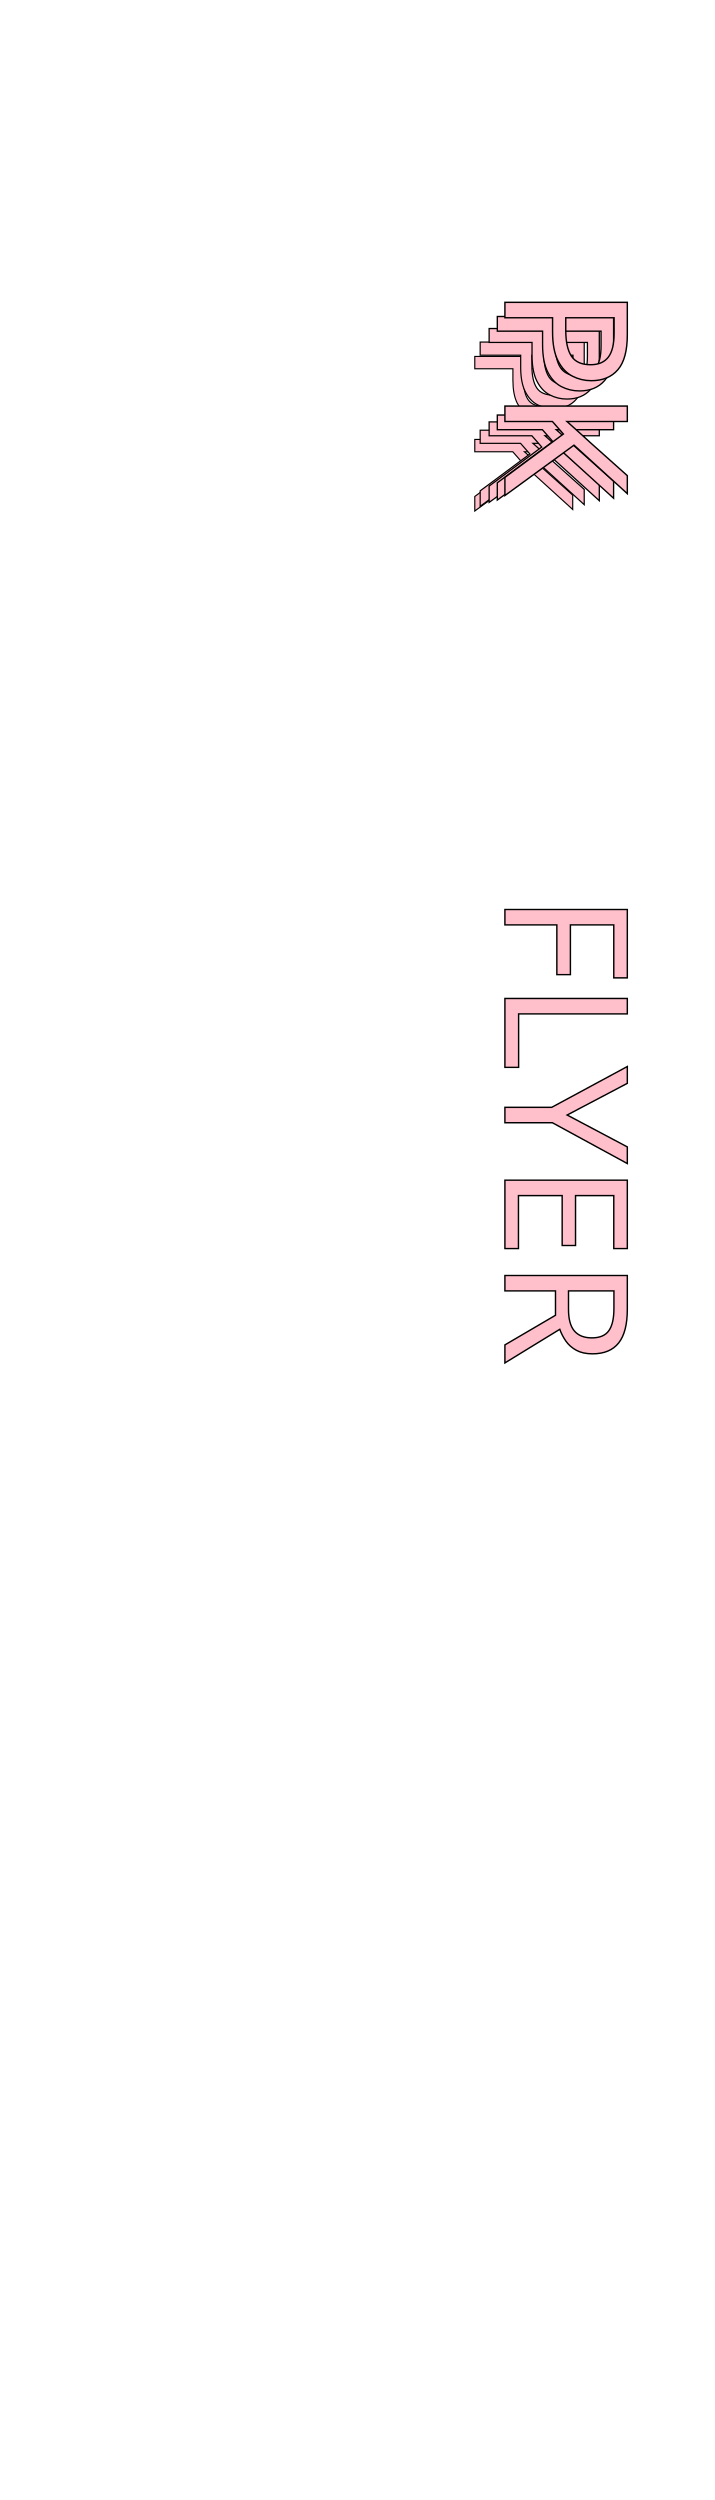
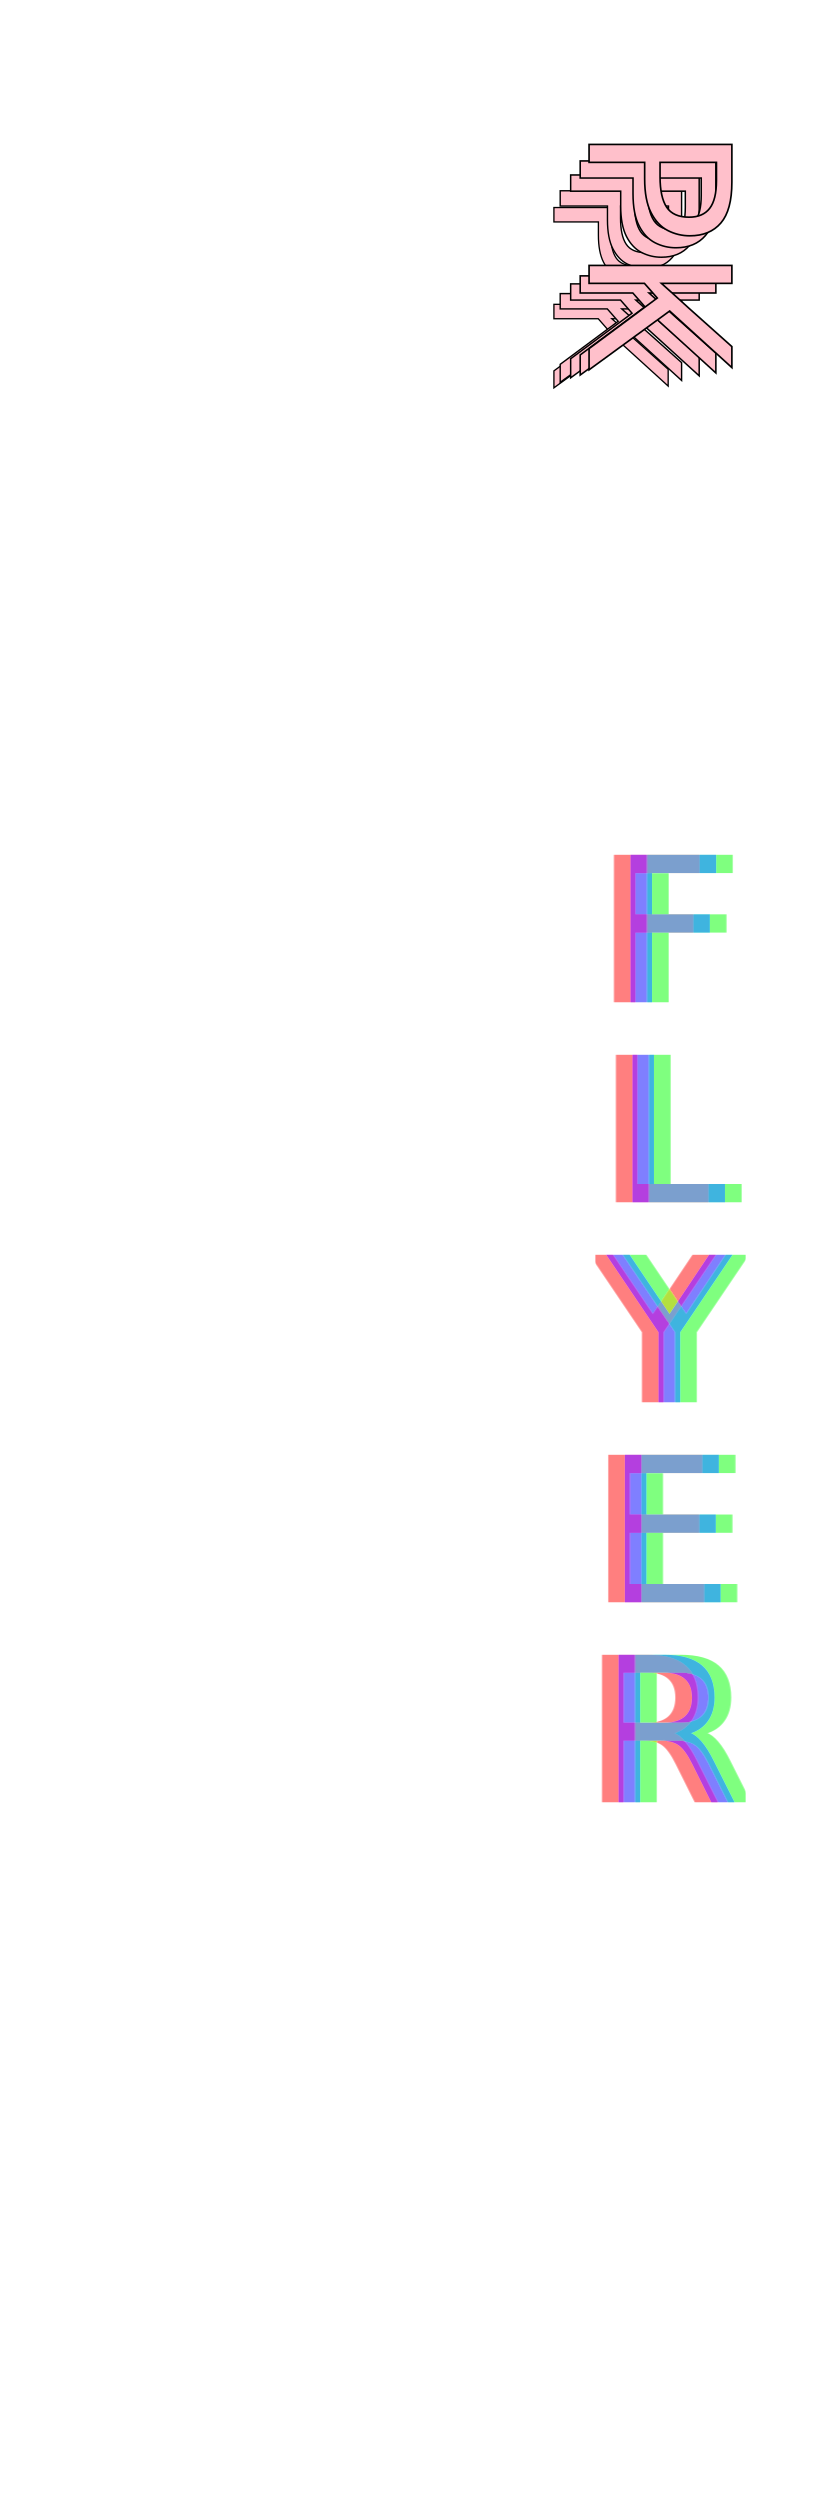
- <svg xmlns="http://www.w3.org/2000/svg" width="200" height="700" version="1.1" viewBox="0 0 500 1500">
-   <use href="#flyer" transform="scale(.80, .80)" x="62" y="69" fill="lightgrey" />
-   <use href="#flyer" transform="scale(.85, .85)" x="42" y="48" fill="lightgrey" />
-   <use href="#flyer" transform="scale(.90, .90)" x="27" y="30" fill="lightgrey" />
-   <use href="#flyer" transform="scale(.95, .95)" x="13" y="15" fill="lightgrey" />
+ <svg xmlns="http://www.w3.org/2000/svg" version="1.1" viewBox="0 0 500 1500" id="svg24">
+   <defs id="defs28" />
+   <filter id="offset">
+     <feFlood flood-color="#f00" flood-opacity="0.5" result="c1" />
+     <feFlood flood-color="#0f0" flood-opacity="0.5" result="c2" />
+     <feFlood flood-color="#00f" flood-opacity="0.5" result="c3" />
+     <feComposite operator="in" in="c1" in2="SourceAlpha" result="text-c1" />
+     <feComposite operator="in" in="c2" in2="SourceAlpha" result="text-c2" />
+     <feComposite operator="in" in="c3" in2="SourceAlpha" result="text-c3" />
+     <feOffset in="text-c1" dx="-10" dy="0" result="text1" />
+     <feOffset in="text-c2" dx="10" dy="0" result="text2" />
+     <feOffset in="text-c3" dx="0" dy="0" result="text3" />
+     <feMerge>
+       <feMergeNode in="text1" />
+       <feMergeNode in="text2" />
+       <feMergeNode in="text3" />
+     </feMerge>
+   </filter>
+   <use href="#flyer" transform="scale(.80, .80)" x="62" y="69" fill="lightgrey" id="use10" />
+   <use href="#flyer" transform="scale(.85, .85)" x="42" y="48" fill="lightgrey" id="use12" />
+   <use href="#flyer" transform="scale(.90, .90)" x="27" y="30" fill="lightgrey" id="use14" />
+   <use href="#flyer" transform="scale(.95, .95)" x="13" y="15" fill="lightgrey" id="use16" />
  <text id="flyer" font-family="sans-serif" x="400" y="75" writing-mode="tb-rl" fill="pink" stroke="black">
-     <tspan font-size="10em" style="text-orientation:upright">
+     <tspan font-size="10em" style="text-orientation:upright" id="tspan18">
            PK
        </tspan>
  </text>
-   <text id="pk" font-family="sans-serif" x="400" y="500" writing-mode="tb-rl" fill="pink" stroke="black">
-     <tspan font-size="10em" style="text-orientation:upright">
-             FLYER
-         </tspan>
-   </text>
+   <g filter="url(#offset)">
+     <g aria-label="FLYER" style="font-family:sans-serif;writing-mode:tb-rl;fill:#ffc0cb;stroke:#000000" id="flyer" transform="translate(1.66219, 9.672188)">
+       <path d="m 411.543,1030.156 q 3.809,1.289 7.383,5.508 3.633,4.219 7.266,11.601 l 12.012,23.906 h -12.715 l -11.191,-22.441 q -4.336,-8.789 -8.438,-11.66 -4.043,-2.871 -11.074,-2.871 h -12.891 v 36.973 h -11.836 v -87.48 h 26.719 q 15,0 22.383,6.27 7.383,6.27 7.383,18.926 0,8.262 -3.867,13.711 -3.809,5.449 -11.133,7.559 z m -29.648,-36.738 v 31.055 h 14.883 q 8.555,0 12.891,-3.926 4.395,-3.984 4.395,-11.66 0,-7.676 -4.395,-11.543 -4.336,-3.926 -12.891,-3.926 z m -8.086,-129.727 h 55.312 v 9.961 h -43.477 v 25.898 h 41.66 v 9.961 h -41.66 v 31.699 h 44.531 v 9.961 h -56.367 z m -10.723,-120 h 12.715 l 24.258,35.977 24.082,-35.977 h 12.715 l -30.938,45.82 v 41.66 h -11.895 v -41.66 z m 15.293,-120 h 11.836 v 77.52 h 42.598 v 9.961 h -54.434 z m -1.172,-120 h 50.273 v 9.961 h -38.438 v 25.781 h 34.688 v 9.961 h -34.688 v 41.777 h -11.836 z" style="font-size:120px;text-orientation:upright" id="path40" />
+     </g>
+   </g>
</svg>
